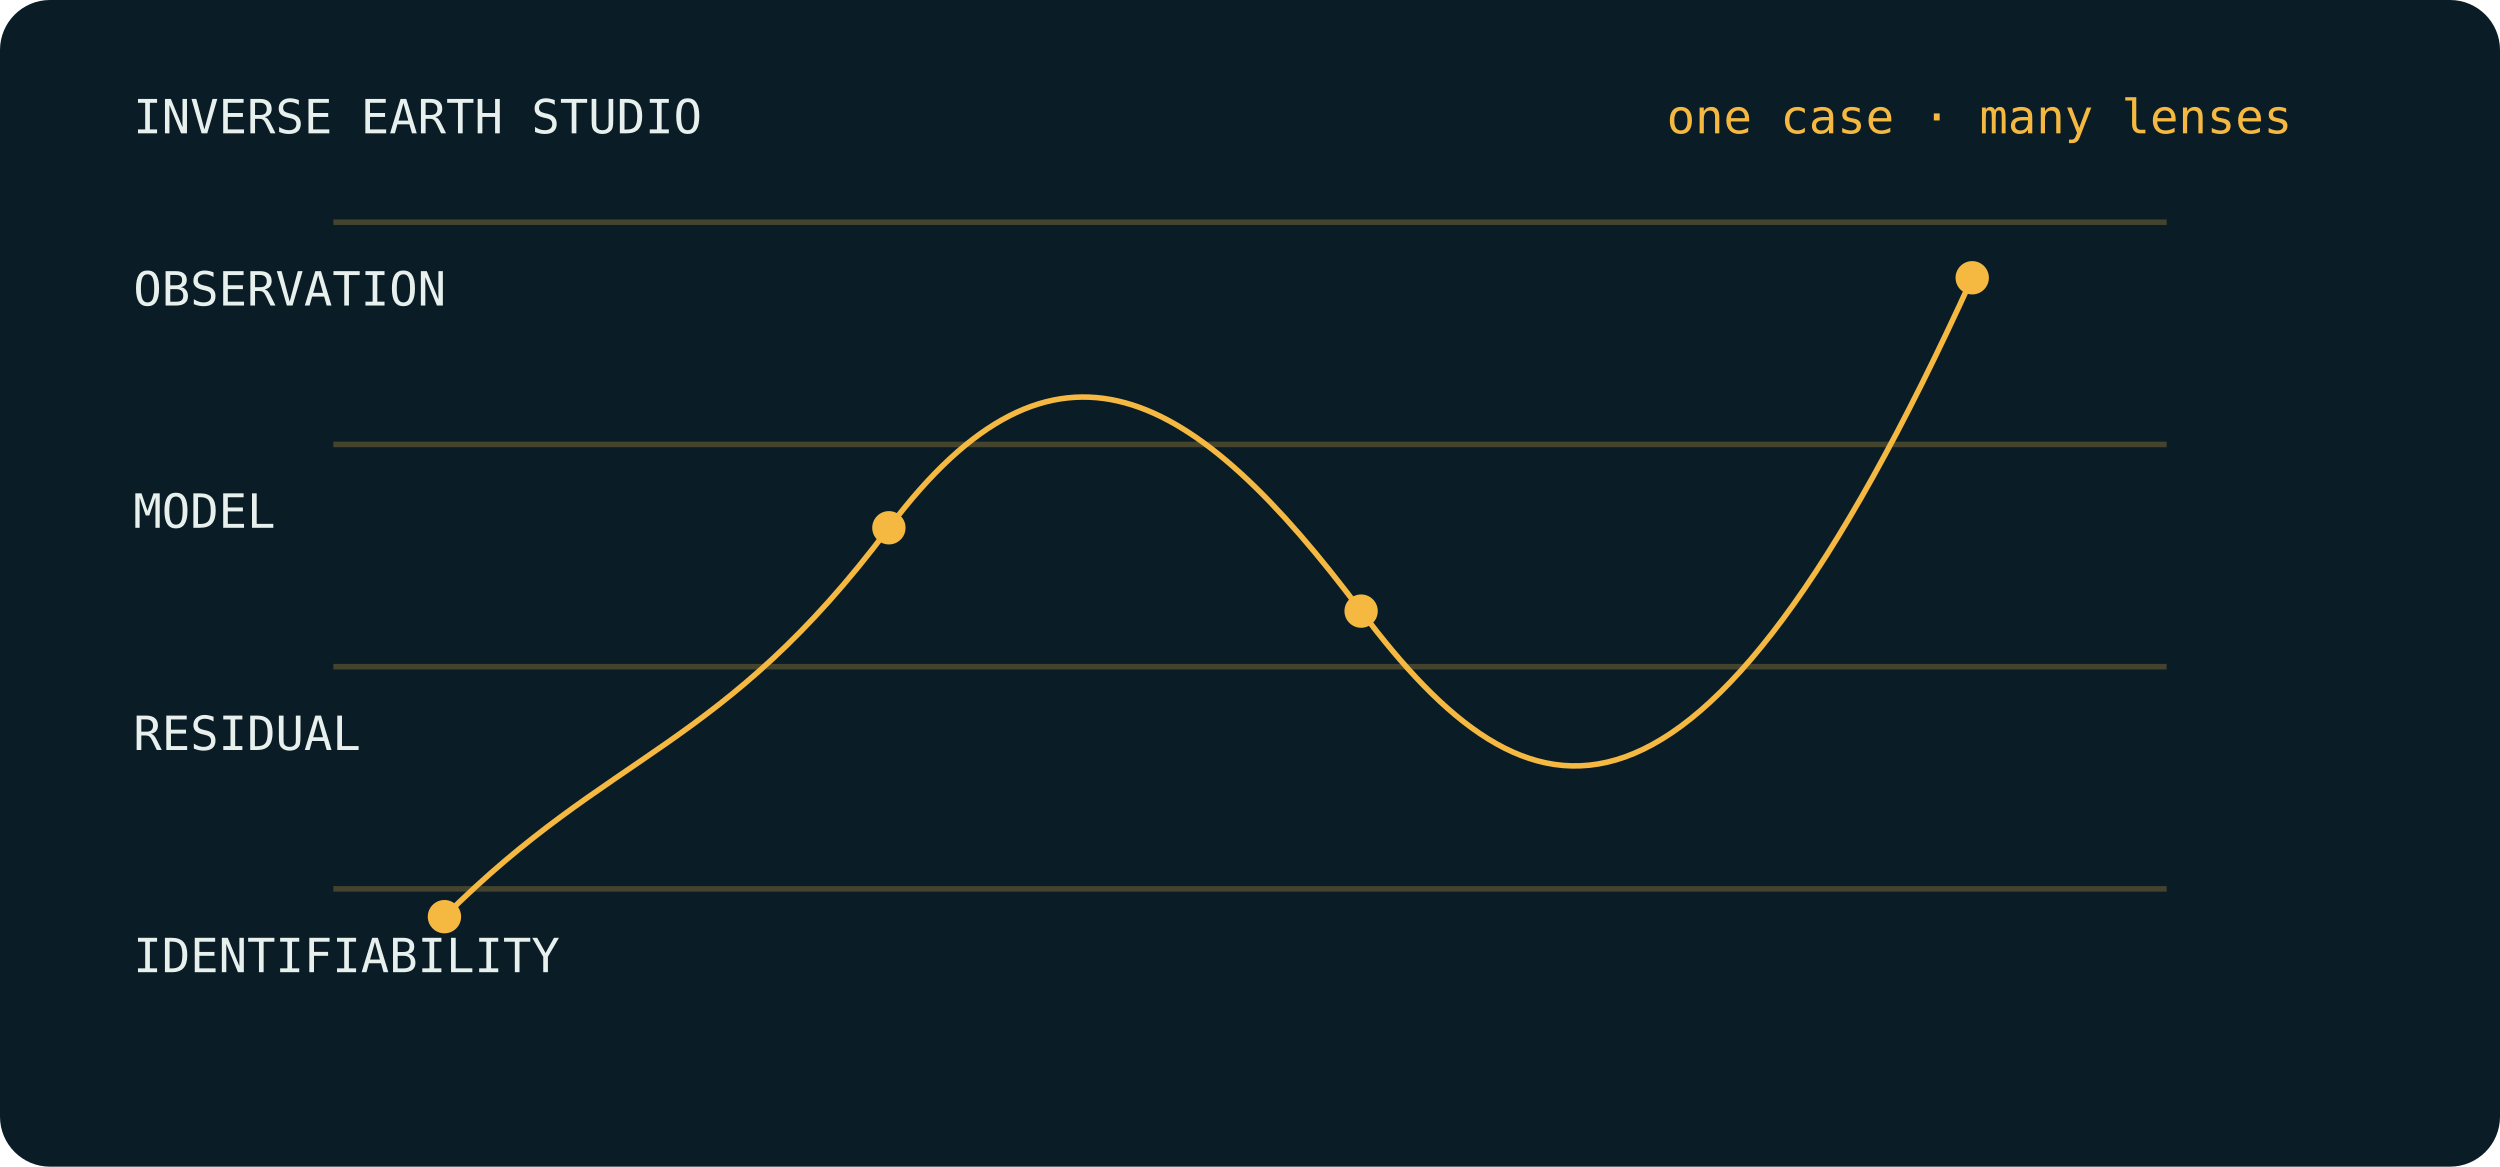
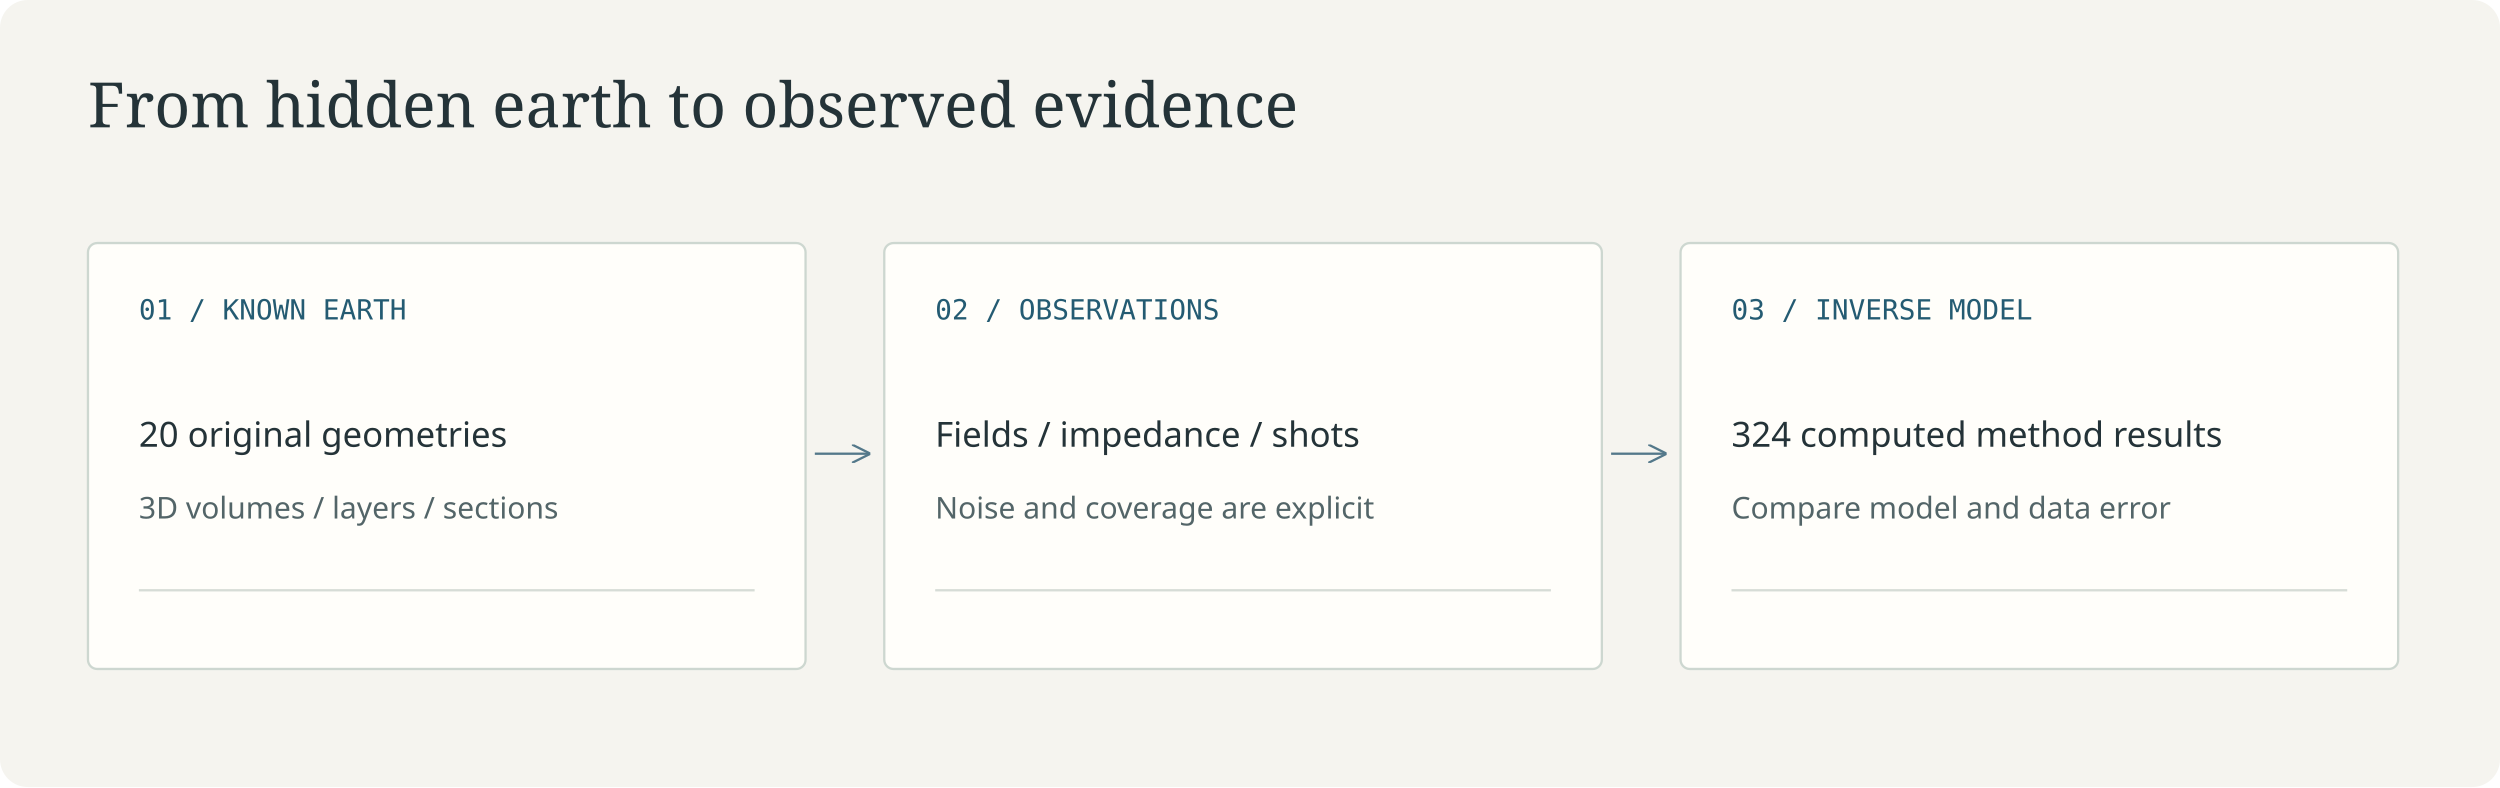
- <svg xmlns="http://www.w3.org/2000/svg" viewBox="0 0 900 420" role="img" aria-label="Inverse Earth Studio evidence cartography">
-   <rect width="900" height="420" rx="18" fill="var(--figure-bg,#0a1c26)" />
-   <g fill="none" stroke="var(--color-accent,#f5b942)" stroke-width="2">
-     <path d="M120 80h660M120 160h660M120 240h660M120 320h660" opacity=".25" />
-     <path d="M160 330 C220 270 260 270 320 190 S430 140 490 220 S610 320 710 100" />
+ <svg xmlns="http://www.w3.org/2000/svg" viewBox="0 0 1080 340" role="img" aria-labelledby="title">
+   <rect width="1080" height="340" rx="12" fill="#f5f4ef" />
+   <text x="38" y="55" font-family="Georgia,serif" font-size="27" fill="#243338">From hidden earth to observed evidence</text>
+   <defs>
+     <marker id="arrow" markerWidth="8" markerHeight="8" refX="7" refY="4" orient="auto">
+       <path d="M0 0L8 4L0 8" fill="none" stroke="#53788a" />
+     </marker>
+   </defs>
+   <g transform="translate(38,105)">
+     <rect width="310" height="184" rx="4" fill="#fffefa" stroke="#cdd7d0" />
+     <text x="22" y="33" font-family="monospace" font-size="12" fill="#245b72">01 / KNOWN EARTH</text>
+     <text x="22" y="88" font-family="system-ui" font-size="15" fill="#243338">20 original geometries</text>
+     <text x="22" y="119" font-family="system-ui" font-size="13" fill="#536568">3D volumes / layers / sections</text>
+     <path d="M22 150H288" stroke="#d6dcd6" />
  </g>
-   <g font-family="ui-monospace,monospace" fill="var(--color-fg,#e7f0ed)" font-size="17">
-     <text x="48" y="48">INVERSE EARTH STUDIO</text>
-     <text x="48" y="110">OBSERVATION</text>
-     <text x="48" y="190">MODEL</text>
-     <text x="48" y="270">RESIDUAL</text>
-     <text x="48" y="350">IDENTIFIABILITY</text>
-     <text x="600" y="48" fill="var(--color-accent,#f5b942)">one case · many lenses</text>
+   <path d="M352 196h23" stroke="#53788a" marker-end="url(#arrow)" />
+   <g transform="translate(382,105)">
+     <rect width="310" height="184" rx="4" fill="#fffefa" stroke="#cdd7d0" />
+     <text x="22" y="33" font-family="monospace" font-size="12" fill="#245b72">02 / OBSERVATIONS</text>
+     <text x="22" y="88" font-family="system-ui" font-size="15" fill="#243338">Fields / impedance / shots</text>
+     <text x="22" y="119" font-family="system-ui" font-size="13" fill="#536568">Noise and coverage are explicit</text>
+     <path d="M22 150H288" stroke="#d6dcd6" />
  </g>
-   <g fill="var(--color-accent,#f5b942)">
-     <circle cx="160" cy="330" r="6" />
-     <circle cx="320" cy="190" r="6" />
-     <circle cx="490" cy="220" r="6" />
-     <circle cx="710" cy="100" r="6" />
+   <path d="M696 196h23" stroke="#53788a" marker-end="url(#arrow)" />
+   <g transform="translate(726,105)">
+     <rect width="310" height="184" rx="4" fill="#fffefa" stroke="#cdd7d0" />
+     <text x="22" y="33" font-family="monospace" font-size="12" fill="#245b72">03 / INVERSE MODEL</text>
+     <text x="22" y="88" font-family="system-ui" font-size="15" fill="#243338">324 computed method results</text>
+     <text x="22" y="119" font-family="system-ui" font-size="13" fill="#536568">Compare model and data error</text>
+     <path d="M22 150H288" stroke="#d6dcd6" />
  </g>
</svg>
